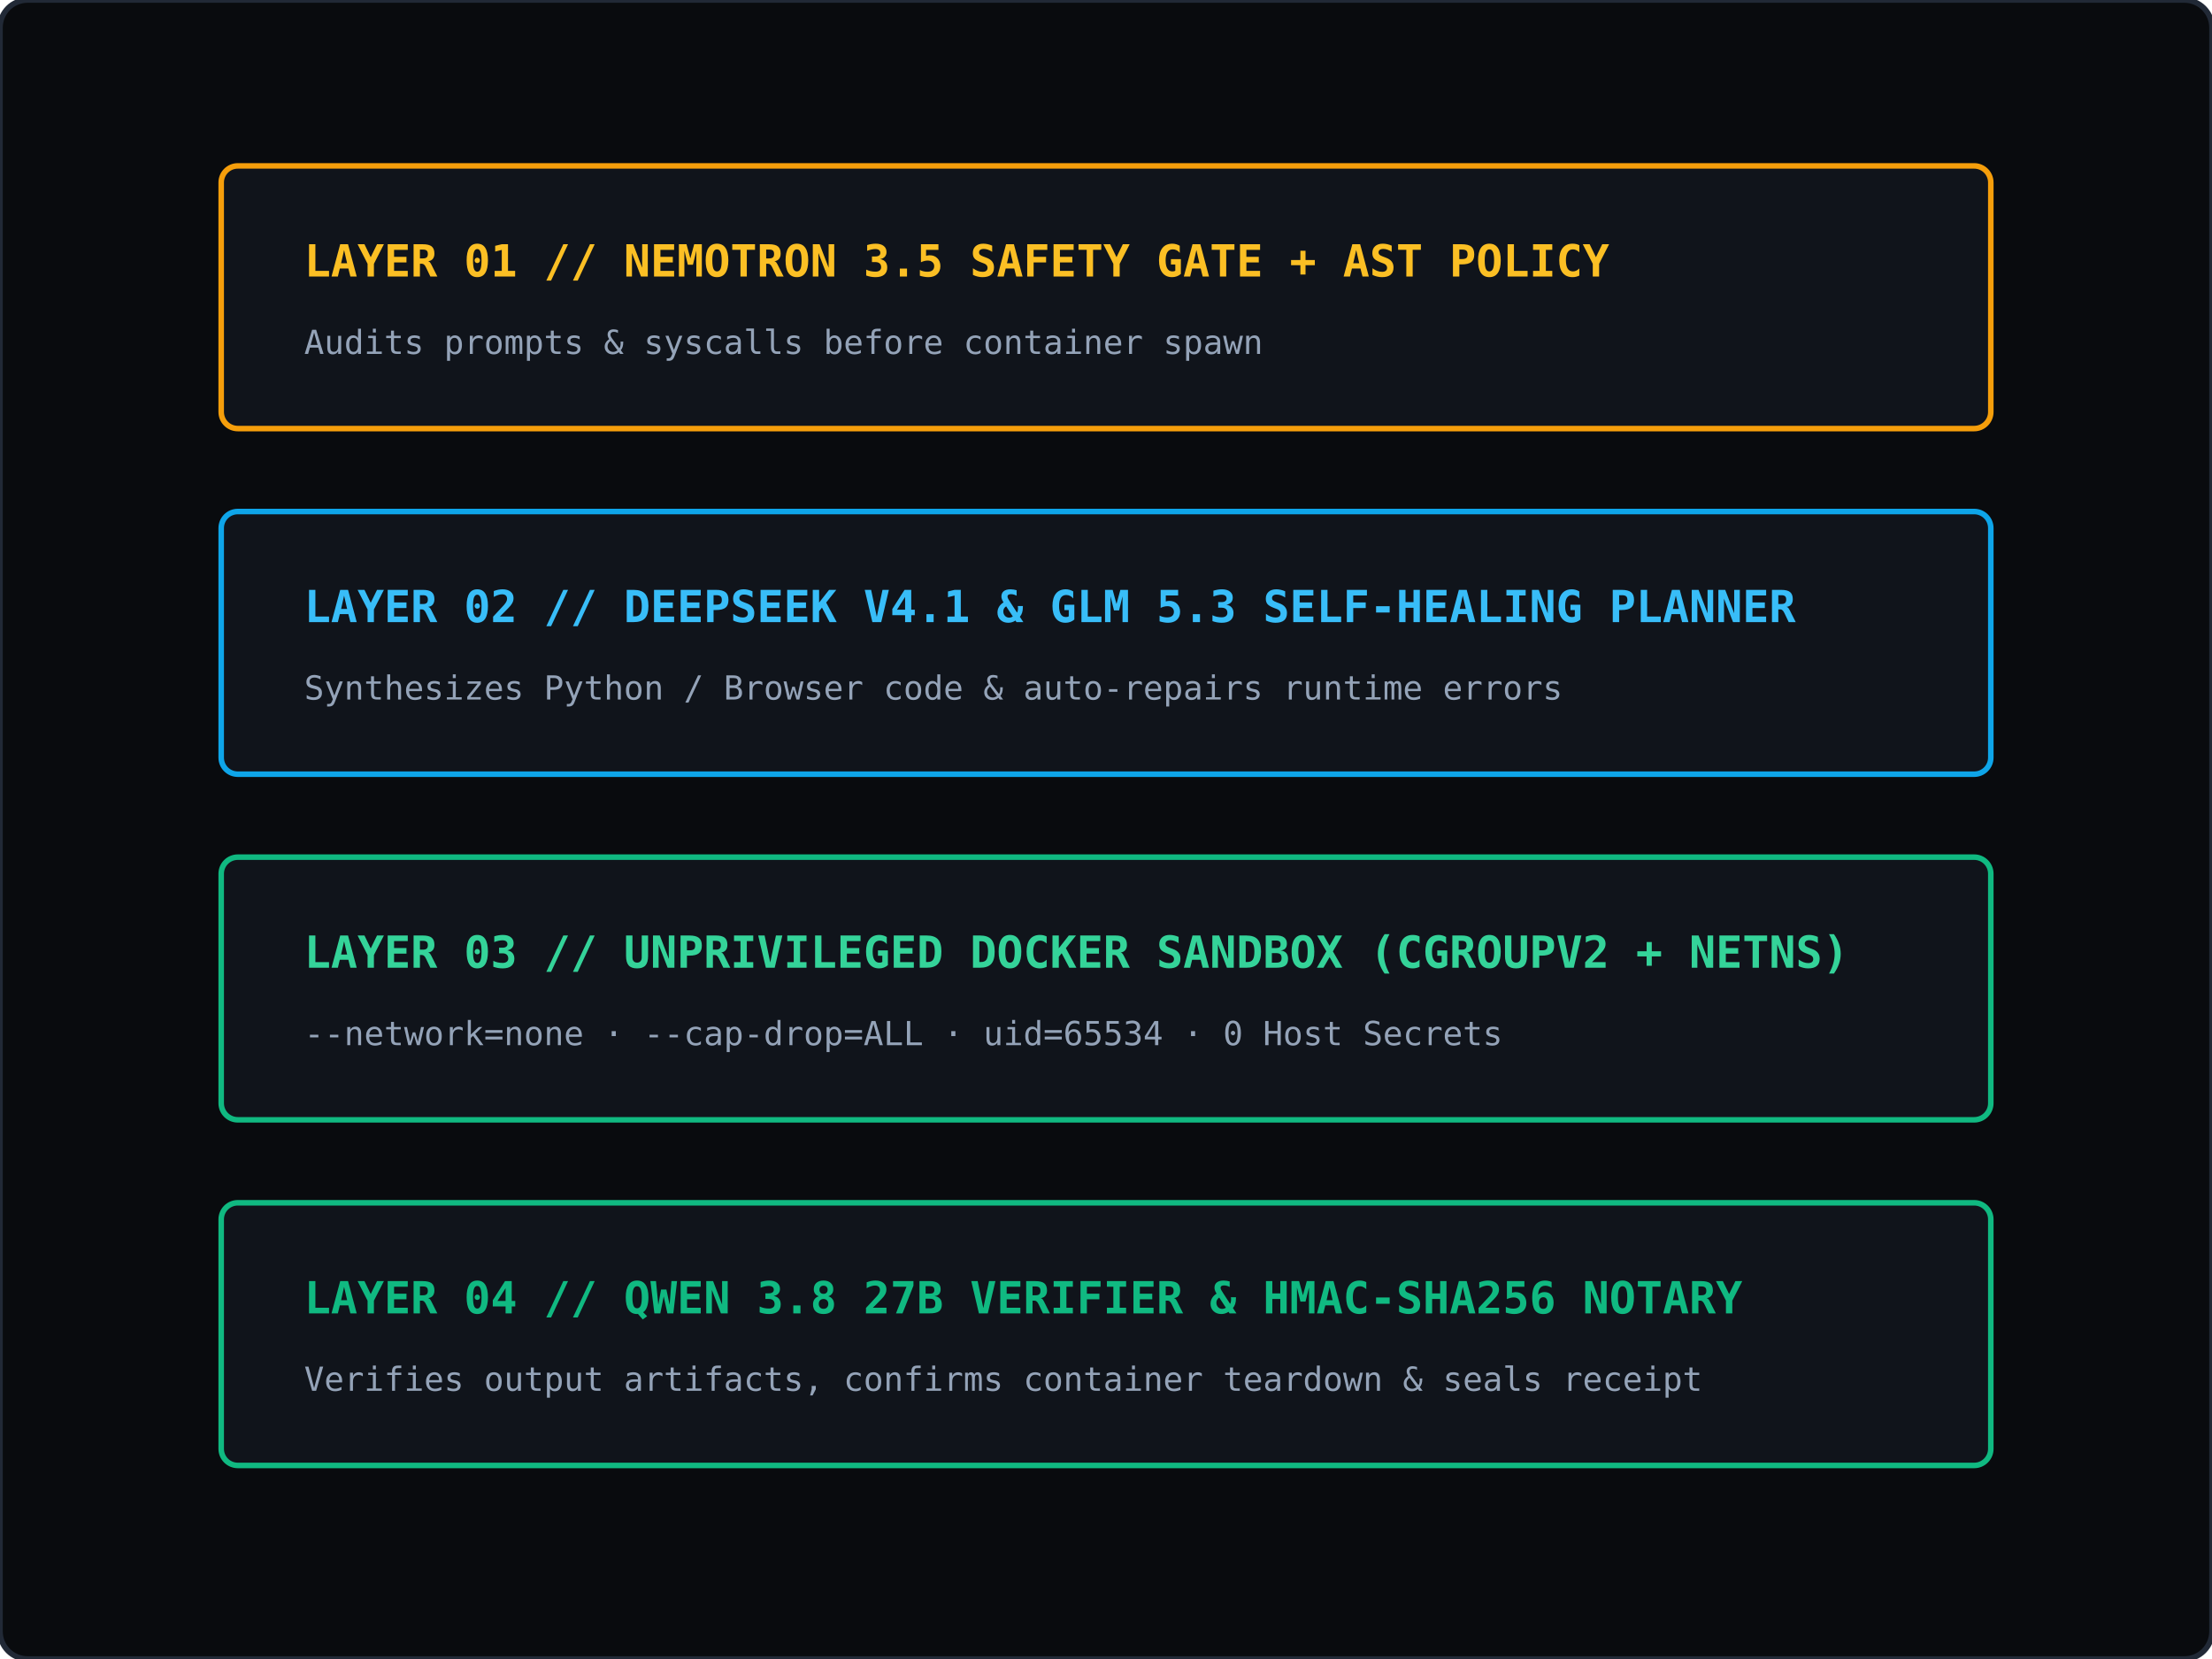
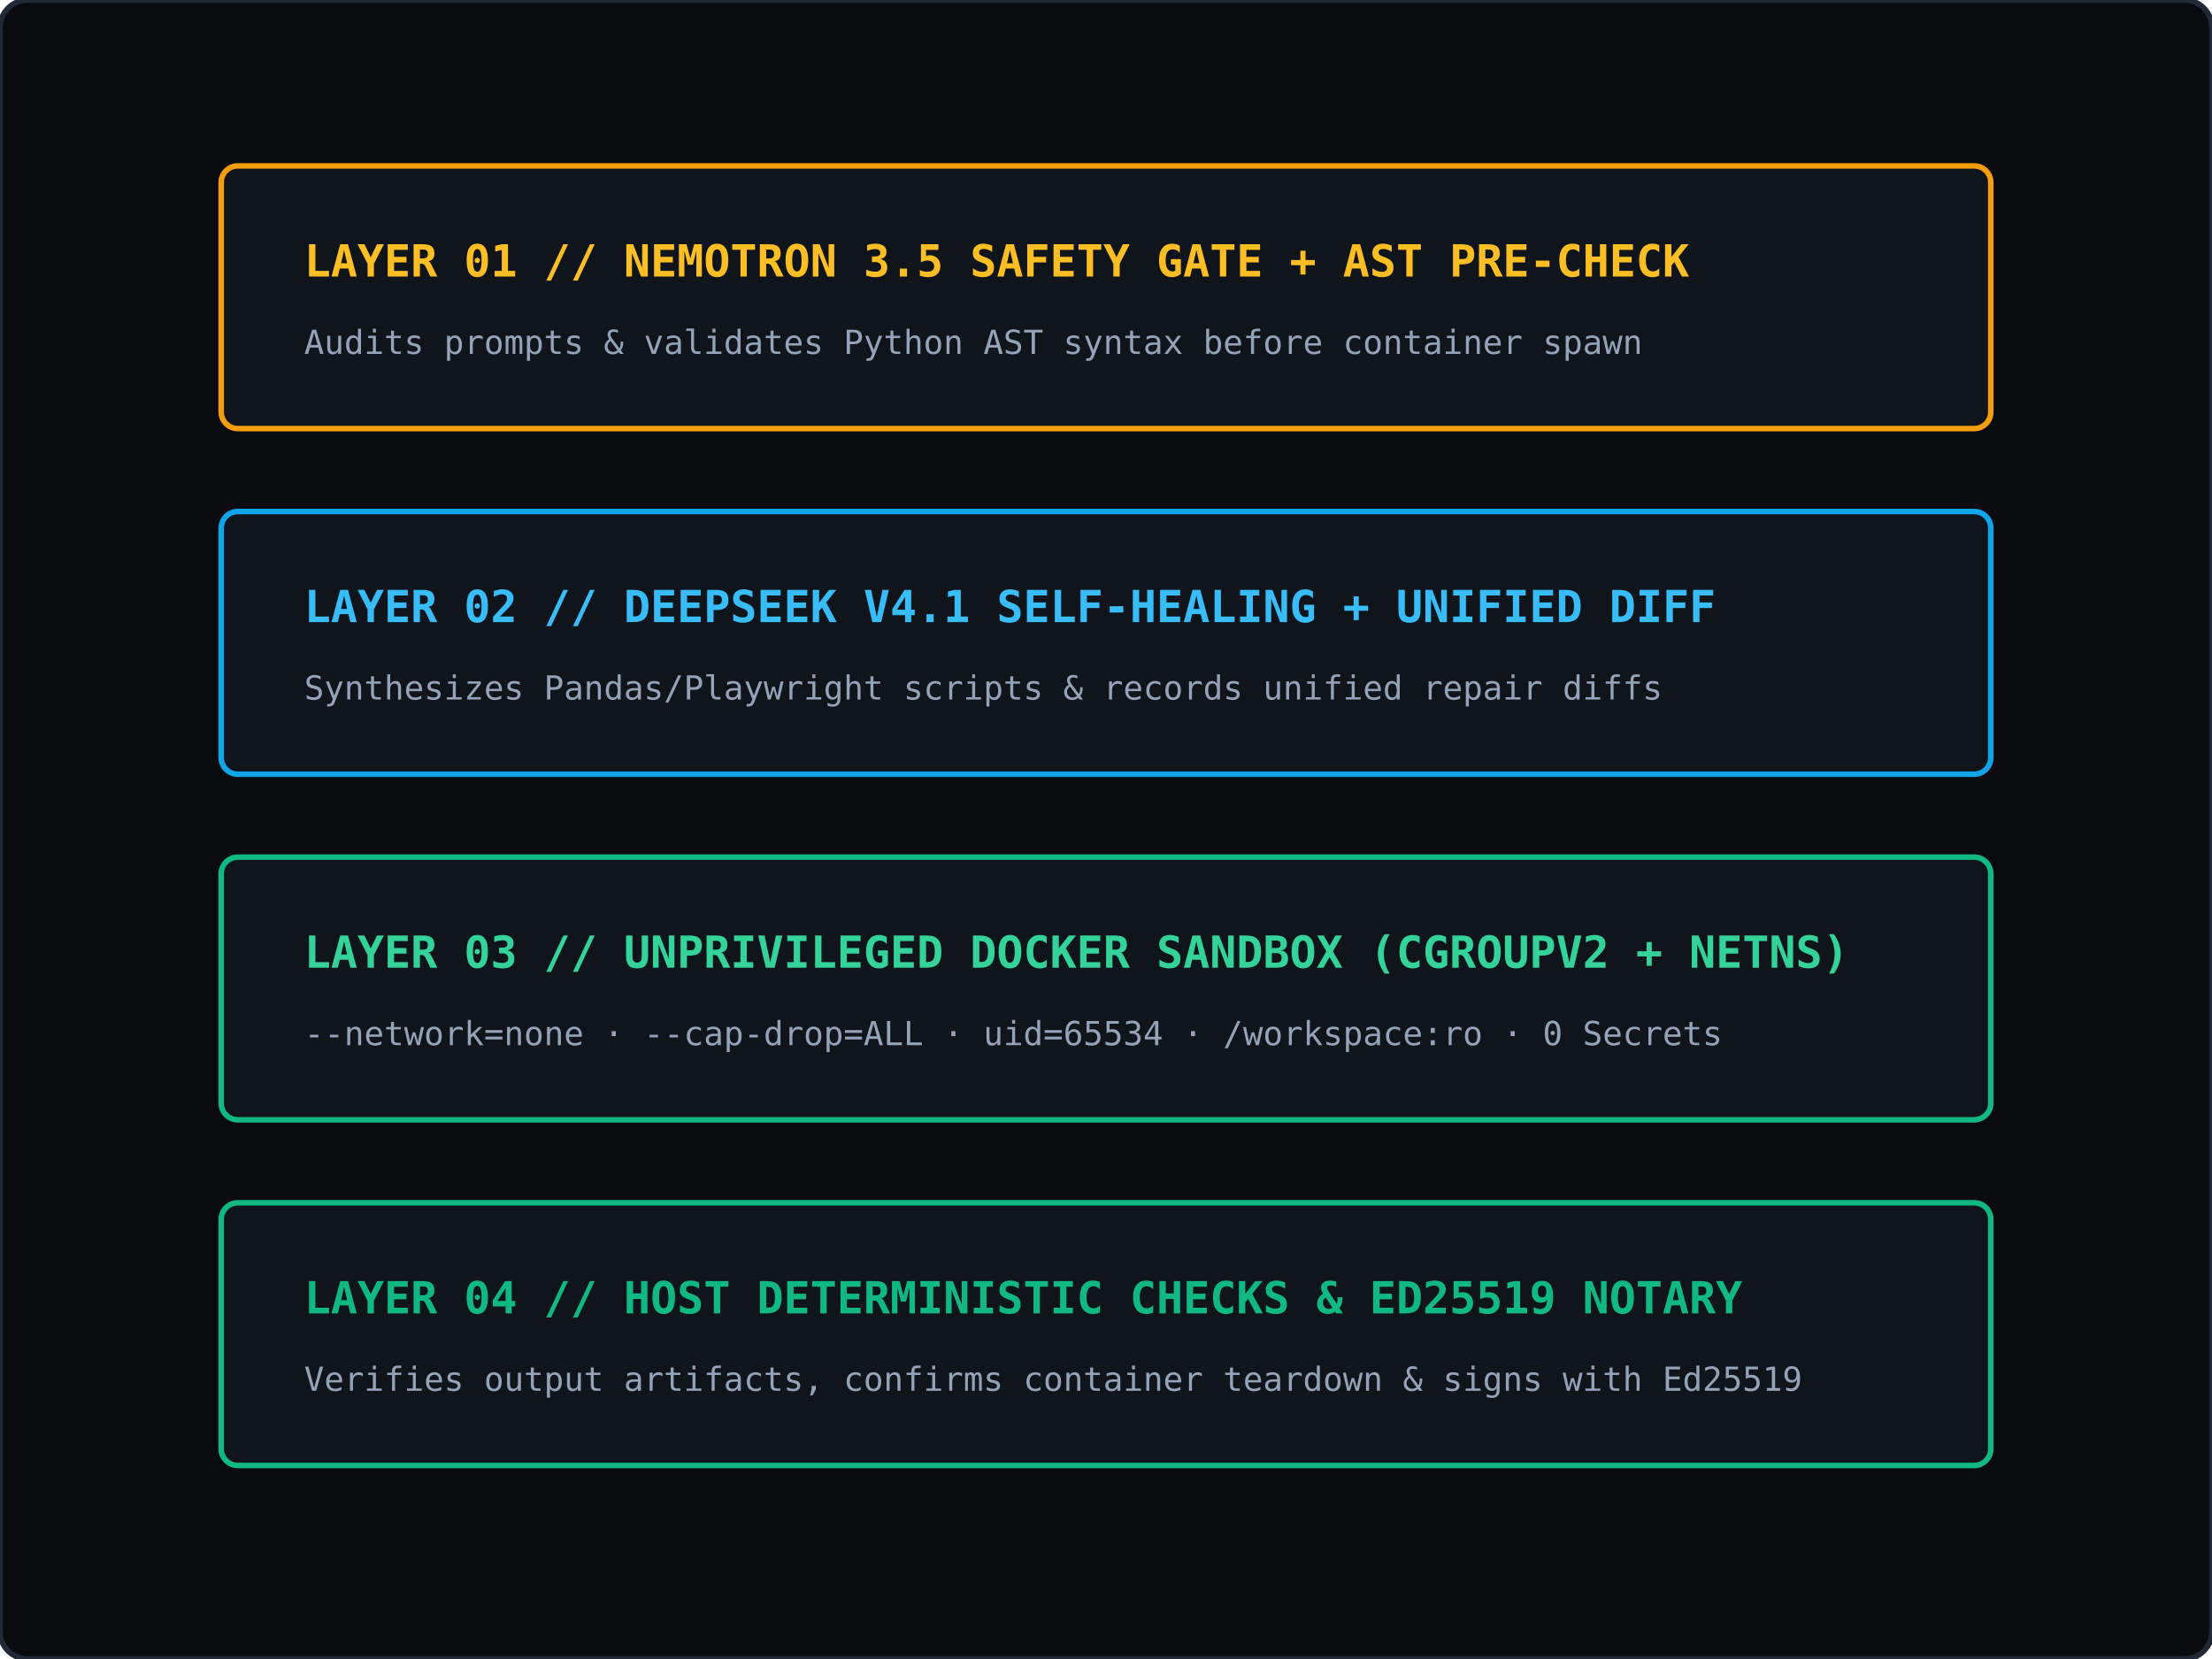
<svg xmlns="http://www.w3.org/2000/svg" viewBox="0 0 800 600" width="800" height="600">
  <rect width="800" height="600" rx="10" fill="#090B0E" stroke="#212936" stroke-width="2" />
  <rect x="80" y="60" width="640" height="95" rx="6" fill="#10141B" stroke="#F59E0B" stroke-width="2" />
-   <text x="110" y="100" fill="#FBBF24" font-family="JetBrains Mono, monospace" font-size="16" font-weight="700">LAYER 01 // NEMOTRON 3.5 SAFETY GATE + AST POLICY</text>
-   <text x="110" y="128" fill="#94A3B8" font-family="JetBrains Mono, monospace" font-size="12">Audits prompts &amp; syscalls before container spawn</text>
+   <text x="110" y="100" fill="#FBBF24" font-family="JetBrains Mono, monospace" font-size="16" font-weight="700">LAYER 01 // NEMOTRON 3.5 SAFETY GATE + AST PRE-CHECK</text>
+   <text x="110" y="128" fill="#94A3B8" font-family="JetBrains Mono, monospace" font-size="12">Audits prompts &amp; validates Python AST syntax before container spawn</text>
  <rect x="80" y="185" width="640" height="95" rx="6" fill="#10141B" stroke="#0EA5E9" stroke-width="2" />
-   <text x="110" y="225" fill="#38BDF8" font-family="JetBrains Mono, monospace" font-size="16" font-weight="700">LAYER 02 // DEEPSEEK V4.1 &amp; GLM 5.3 SELF-HEALING PLANNER</text>
-   <text x="110" y="253" fill="#94A3B8" font-family="JetBrains Mono, monospace" font-size="12">Synthesizes Python / Browser code &amp; auto-repairs runtime errors</text>
+   <text x="110" y="225" fill="#38BDF8" font-family="JetBrains Mono, monospace" font-size="16" font-weight="700">LAYER 02 // DEEPSEEK V4.1 SELF-HEALING + UNIFIED DIFF</text>
+   <text x="110" y="253" fill="#94A3B8" font-family="JetBrains Mono, monospace" font-size="12">Synthesizes Pandas/Playwright scripts &amp; records unified repair diffs</text>
  <rect x="80" y="310" width="640" height="95" rx="6" fill="#10141B" stroke="#10B981" stroke-width="2" />
  <text x="110" y="350" fill="#34D399" font-family="JetBrains Mono, monospace" font-size="16" font-weight="700">LAYER 03 // UNPRIVILEGED DOCKER SANDBOX (CGROUPV2 + NETNS)</text>
-   <text x="110" y="378" fill="#94A3B8" font-family="JetBrains Mono, monospace" font-size="12">--network=none · --cap-drop=ALL · uid=65534 · 0 Host Secrets</text>
+   <text x="110" y="378" fill="#94A3B8" font-family="JetBrains Mono, monospace" font-size="12">--network=none · --cap-drop=ALL · uid=65534 · /workspace:ro · 0 Secrets</text>
  <rect x="80" y="435" width="640" height="95" rx="6" fill="#10141B" stroke="#10B981" stroke-width="2" />
-   <text x="110" y="475" fill="#10B981" font-family="JetBrains Mono, monospace" font-size="16" font-weight="700">LAYER 04 // QWEN 3.8 27B VERIFIER &amp; HMAC-SHA256 NOTARY</text>
-   <text x="110" y="503" fill="#94A3B8" font-family="JetBrains Mono, monospace" font-size="12">Verifies output artifacts, confirms container teardown &amp; seals receipt</text>
+   <text x="110" y="475" fill="#10B981" font-family="JetBrains Mono, monospace" font-size="16" font-weight="700">LAYER 04 // HOST DETERMINISTIC CHECKS &amp; ED25519 NOTARY</text>
+   <text x="110" y="503" fill="#94A3B8" font-family="JetBrains Mono, monospace" font-size="12">Verifies output artifacts, confirms container teardown &amp; signs with Ed25519</text>
</svg>
